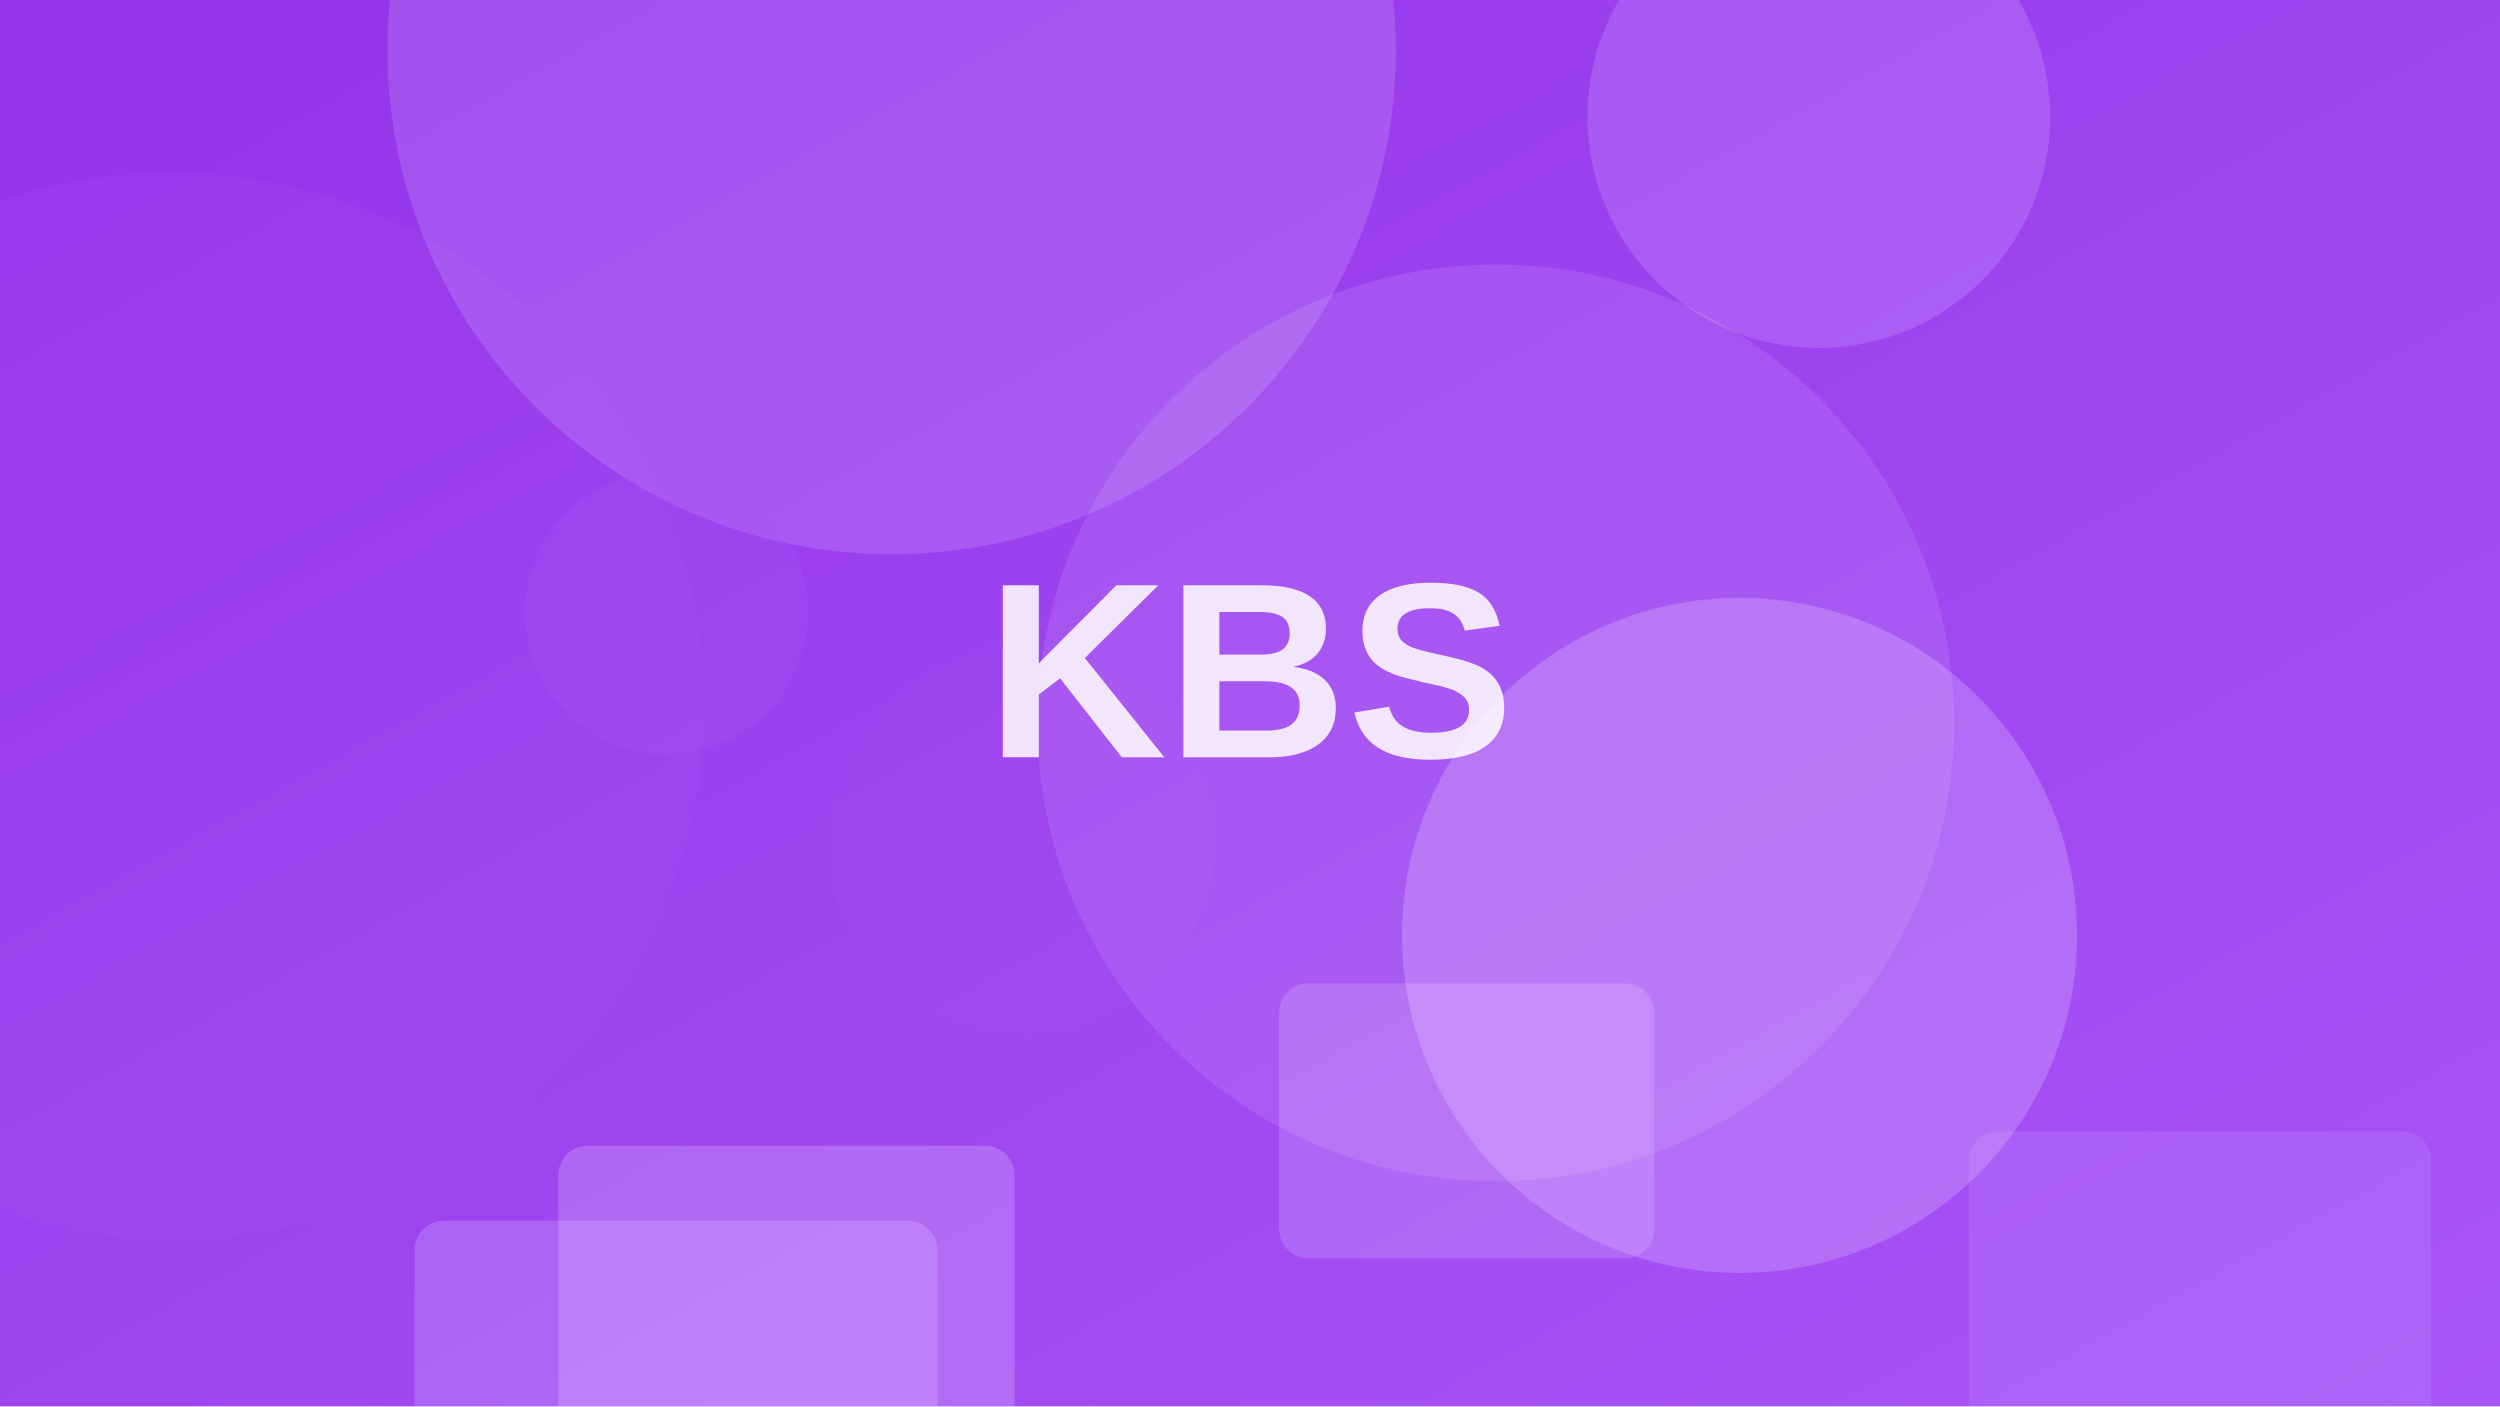
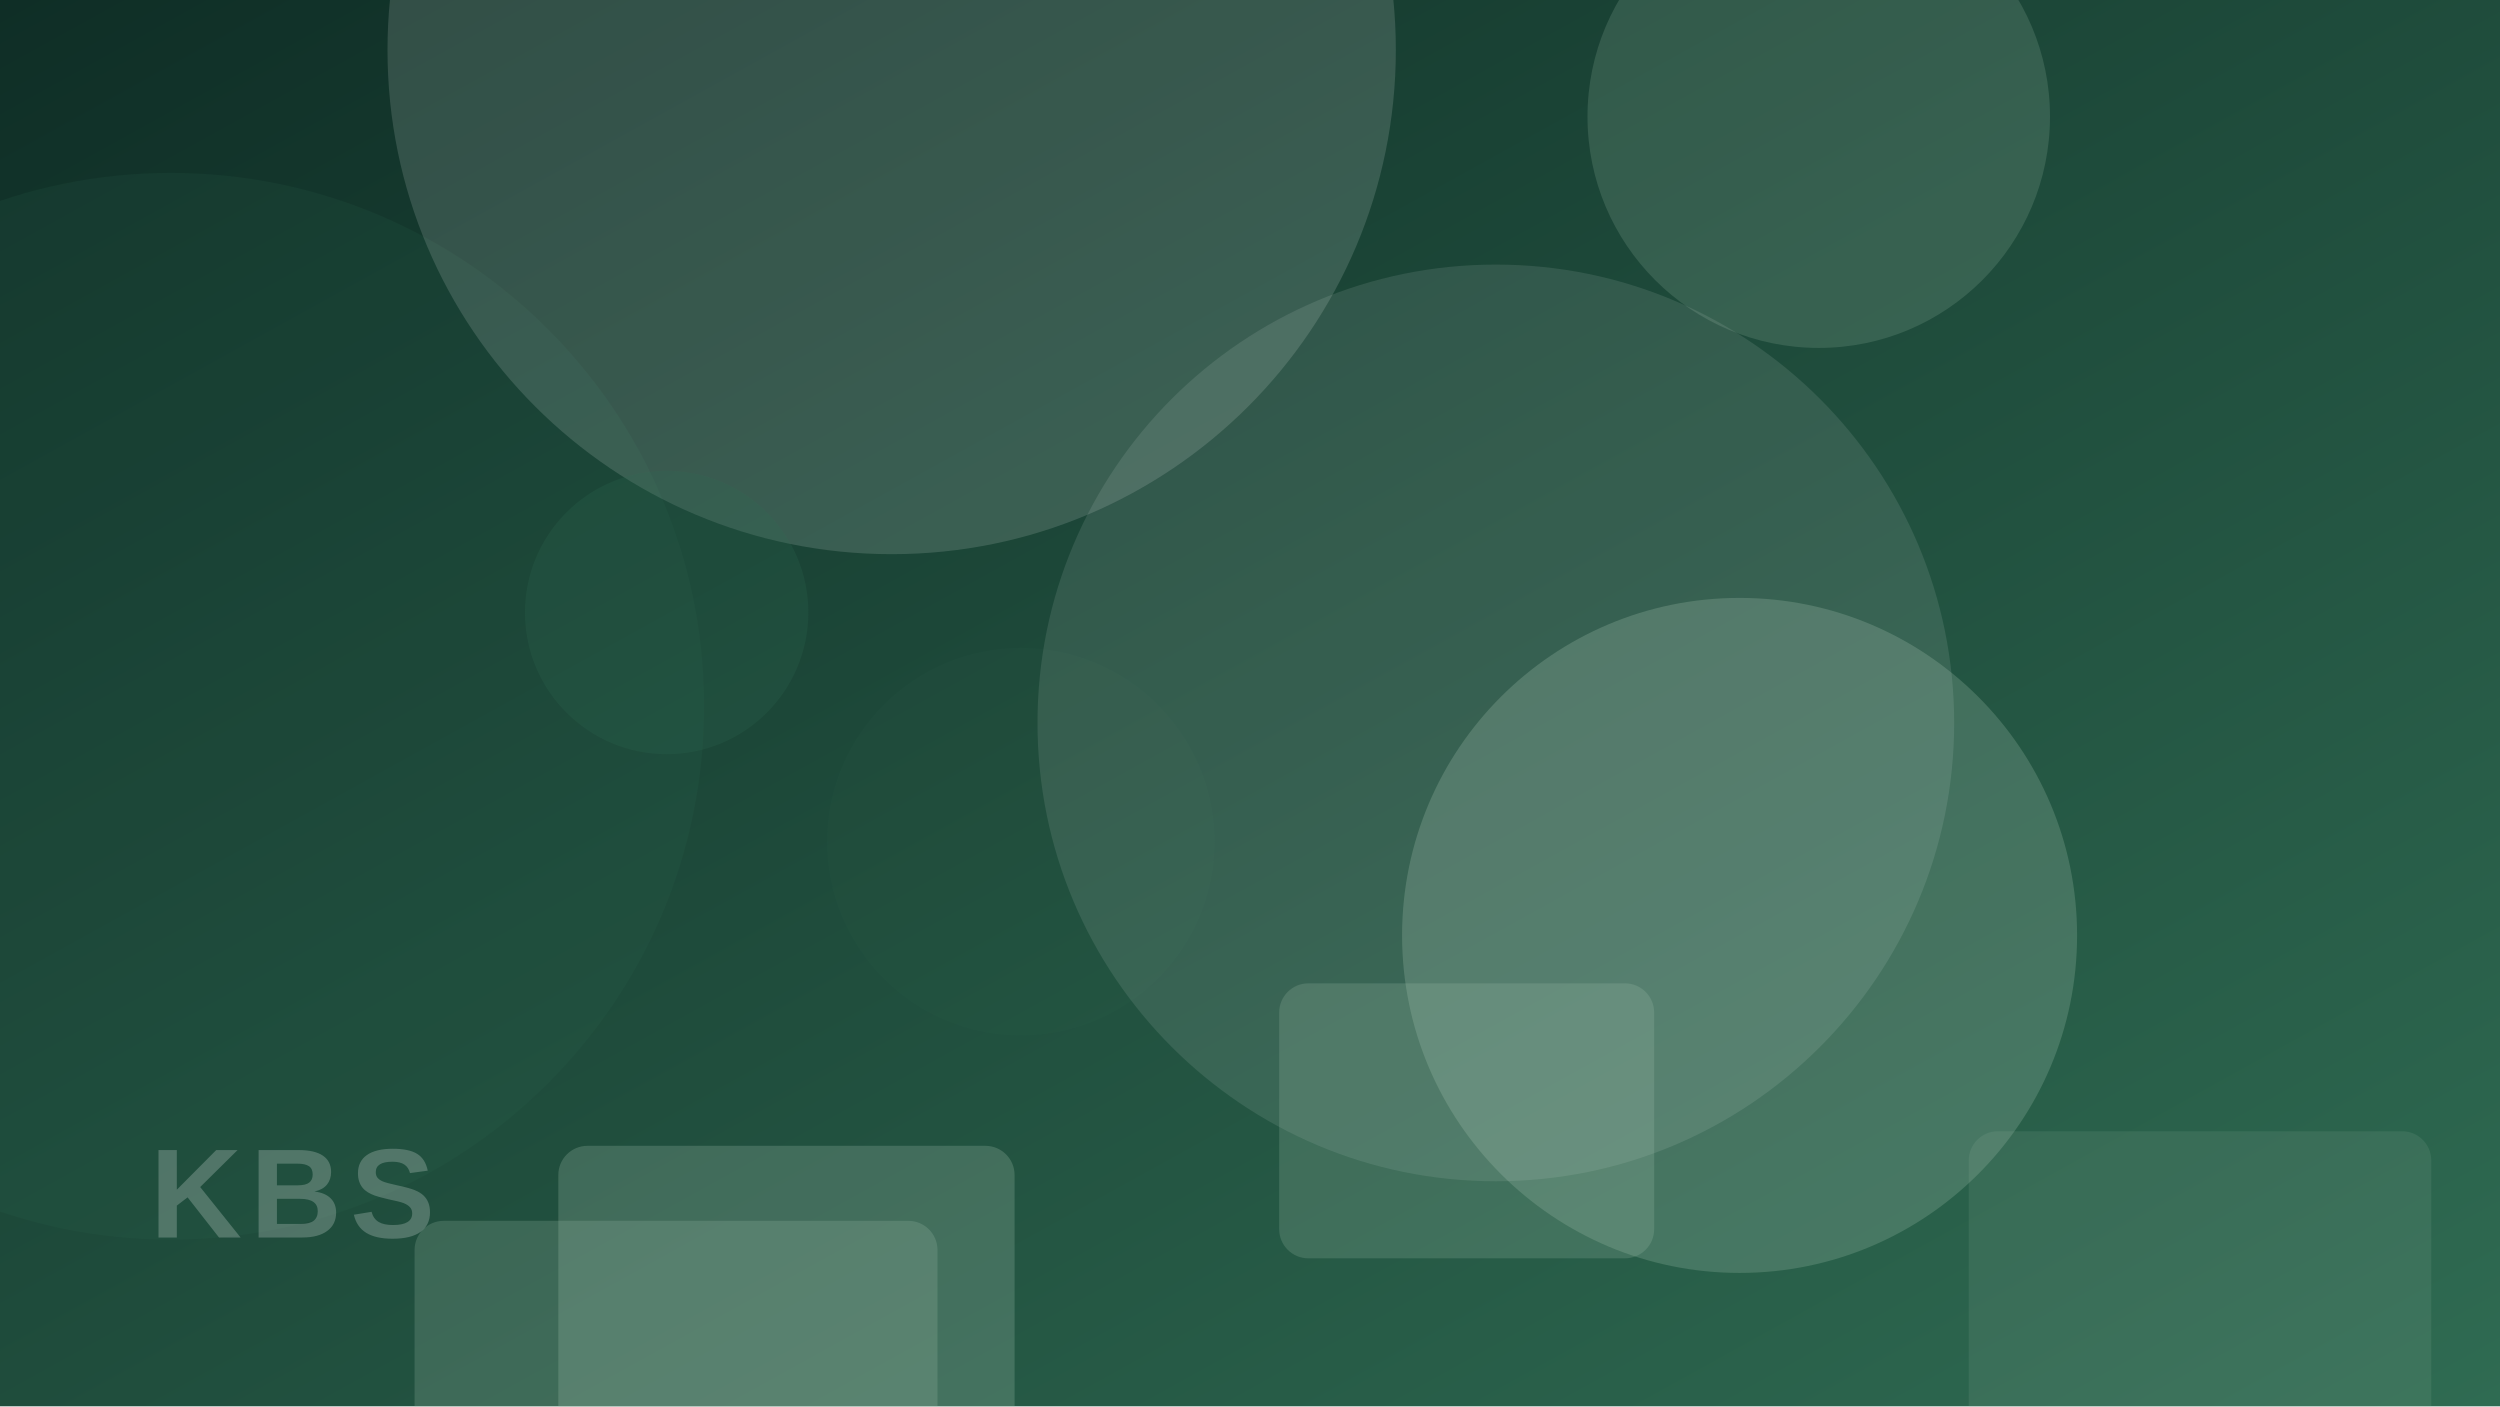
<svg xmlns="http://www.w3.org/2000/svg" viewBox="0 0 1200 675" width="1200" height="675" role="img" aria-label="Kerja Bakti Saluran Air 4">
  <defs>
    <linearGradient id="g" x1="0" y1="0" x2="1" y2="1">
-       <stop offset="0%" stop-color="#9333ea" />
-       <stop offset="100%" stop-color="#a855f7" />
+       <stop offset="0%" stop-color="#0f2e26" />
+       <stop offset="100%" stop-color="#2f6b52" />
    </linearGradient>
  </defs>
  <rect width="1200" height="675" fill="url(#g)" />
-   <circle cx="82" cy="339" r="256" fill="#a855f7" opacity="0.13" />
-   <circle cx="835" cy="449" r="162" fill="#e9d5ff" opacity="0.24" />
+   <circle cx="82" cy="339" r="256" fill="#2f6b52" opacity="0.13" />
+   <circle cx="835" cy="449" r="162" fill="#a8c6b2" opacity="0.24" />
  <circle cx="428" cy="24" r="242" fill="#ffffff" opacity="0.14" />
-   <circle cx="490" cy="404" r="93" fill="#a855f7" opacity="0.08" />
-   <circle cx="873" cy="56" r="111" fill="#e9d5ff" opacity="0.18" />
+   <circle cx="490" cy="404" r="93" fill="#2f6b52" opacity="0.08" />
+   <circle cx="873" cy="56" r="111" fill="#a8c6b2" opacity="0.18" />
  <circle cx="718" cy="347" r="220" fill="#ffffff" opacity="0.10" />
-   <circle cx="320" cy="294" r="68" fill="#a855f7" opacity="0.22" />
-   <rect x="199" y="586" width="251" height="138" rx="14" fill="#e9d5ff" opacity="0.21" />
-   <rect x="614" y="472" width="180" height="132" rx="14" fill="#e9d5ff" opacity="0.20" />
-   <rect x="268" y="550" width="219" height="164" rx="14" fill="#e9d5ff" opacity="0.24" />
-   <rect x="945" y="543" width="222" height="154" rx="14" fill="#e9d5ff" opacity="0.12" />
-   <text x="600" y="363.5" text-anchor="middle" font-family="Segoe UI, Arial, sans-serif" font-size="120" font-weight="700" fill="#ffffff" opacity="0.85">KBS</text>
+   <circle cx="320" cy="294" r="68" fill="#2f6b52" opacity="0.22" />
+   <rect x="199" y="586" width="251" height="138" rx="14" fill="#a8c6b2" opacity="0.21" />
+   <rect x="614" y="472" width="180" height="132" rx="14" fill="#a8c6b2" opacity="0.20" />
+   <rect x="268" y="550" width="219" height="164" rx="14" fill="#a8c6b2" opacity="0.24" />
+   <rect x="945" y="543" width="222" height="154" rx="14" fill="#a8c6b2" opacity="0.12" />
+   <text x="72" y="594" font-family="Segoe UI, Arial, sans-serif" font-size="61" font-weight="700" letter-spacing="4" fill="#ffffff" opacity="0.22">KBS</text>
</svg>
